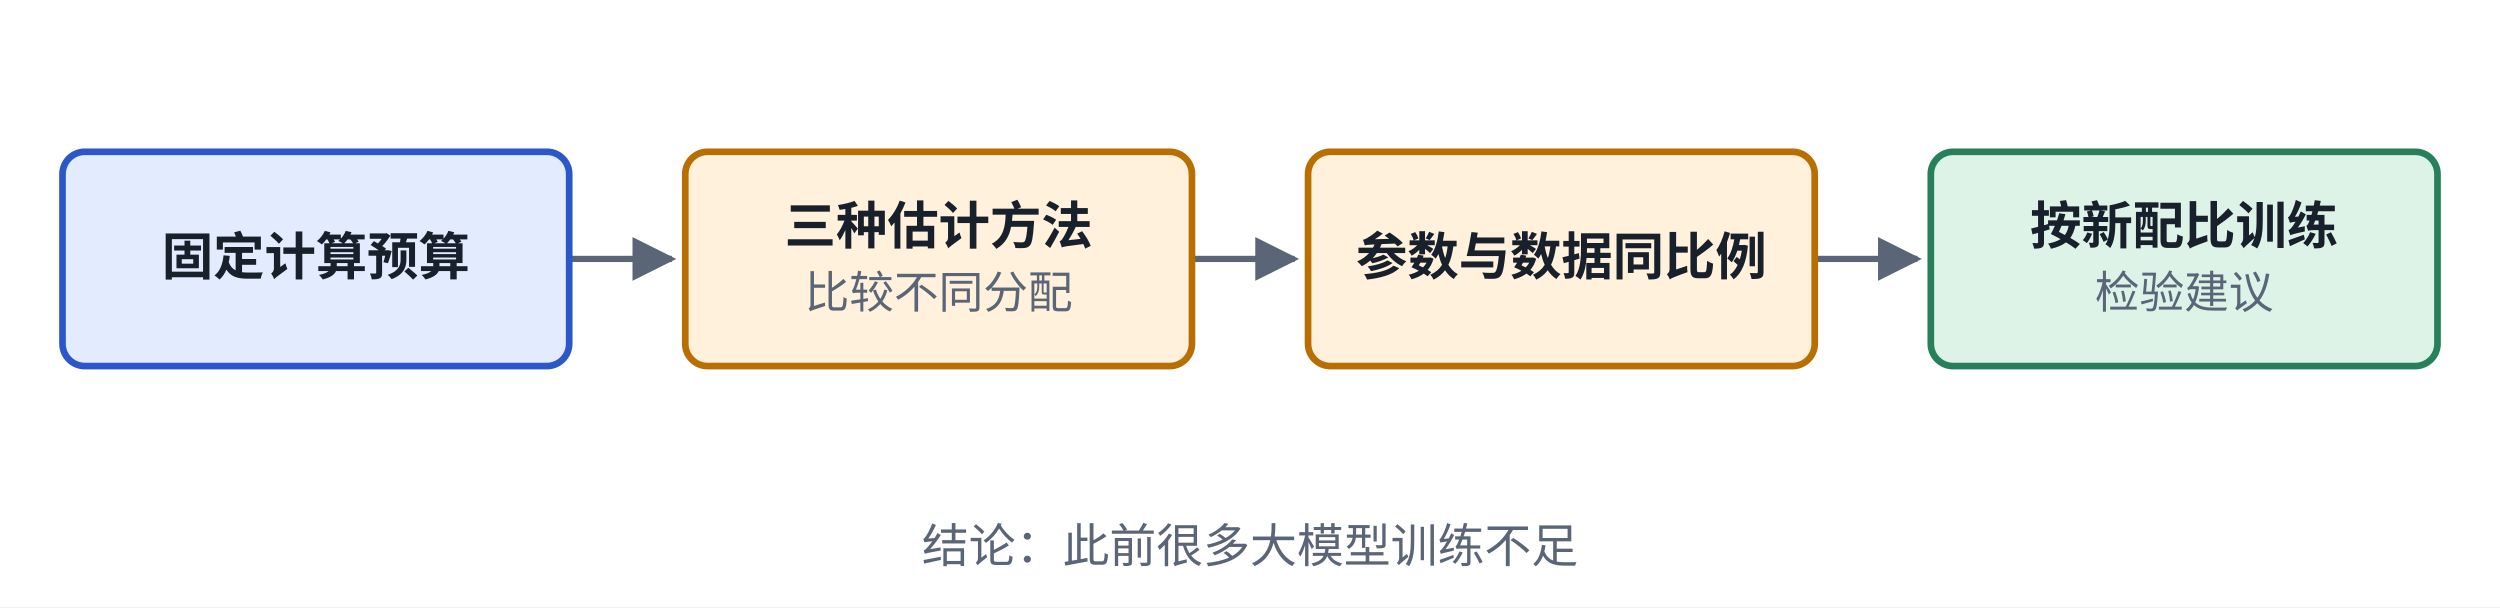
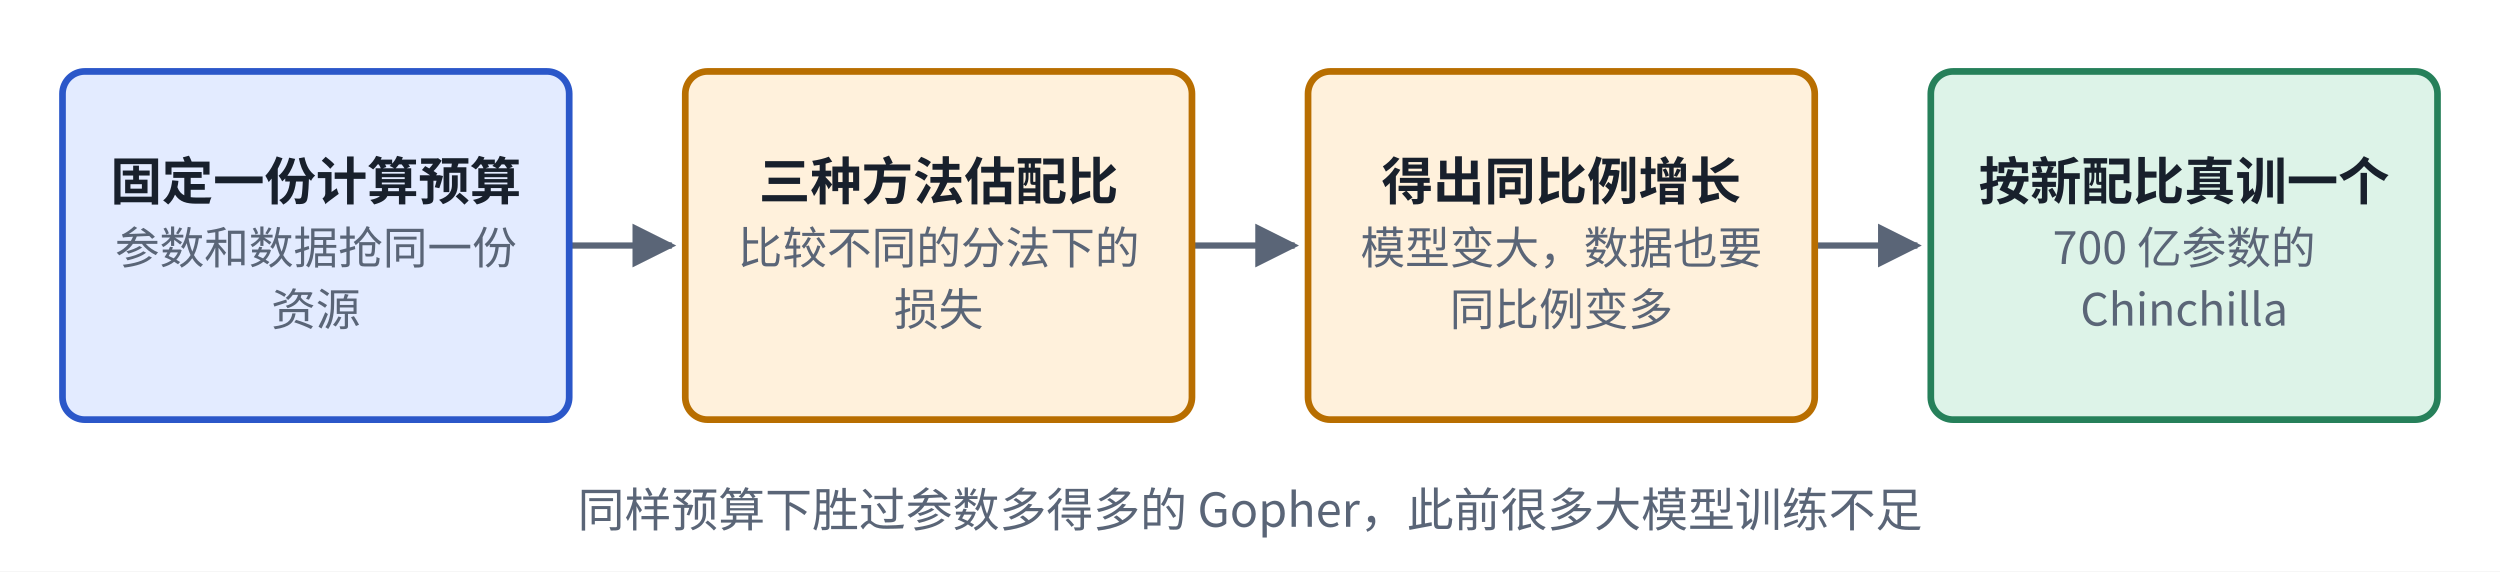
- <svg xmlns="http://www.w3.org/2000/svg" viewBox="0 0 560 136" width="560" height="136" role="img" aria-label="Chinchilla 结构">
+ <svg xmlns="http://www.w3.org/2000/svg" viewBox="0 0 560 128" width="560" height="128" role="img" aria-label="Chinchilla 结构">
  <defs>
    <marker id="ah-cards2" viewBox="0 0 10 10" refX="9" refY="5" markerWidth="7" markerHeight="7" orient="auto-start-reverse">
      <path d="M0,0 L10,5 L0,10 z" fill="#5A6577" />
    </marker>
  </defs>
-   <rect x="0" y="0" width="560" height="136" fill="#ffffff" />
-   <path d="M127.5,58 L150.5,58" fill="none" stroke="#5A6577" stroke-width="1.4" marker-end="url(#ah-cards2)" />
-   <path d="M267,58 L290,58" fill="none" stroke="#5A6577" stroke-width="1.4" marker-end="url(#ah-cards2)" />
-   <path d="M406.5,58 L429.5,58" fill="none" stroke="#5A6577" stroke-width="1.4" marker-end="url(#ah-cards2)" />
-   <rect x="14" y="34" width="113.5" height="48" rx="5" fill="#E3EBFF" stroke="#2B57C9" stroke-width="1.5" />
-   <rect x="153.5" y="34" width="113.5" height="48" rx="5" fill="#FFF1DC" stroke="#B86E00" stroke-width="1.5" />
-   <rect x="293" y="34" width="113.5" height="48" rx="5" fill="#FFF1DC" stroke="#B86E00" stroke-width="1.5" />
-   <rect x="432.5" y="34" width="113.5" height="48" rx="5" fill="#DDF3E8" stroke="#26805A" stroke-width="1.5" />
-   <text x="70.75" y="61.565" text-anchor="middle" font-size="11.5" font-weight="600" fill="#18202C" font-family="PingFang SC, Noto Sans CJK SC, Microsoft YaHei, sans-serif">固定计算预算</text>
-   <text x="210.25" y="54.665" text-anchor="middle" font-size="11.5" font-weight="600" fill="#18202C" font-family="PingFang SC, Noto Sans CJK SC, Microsoft YaHei, sans-serif">三种估计方法</text>
-   <text x="210.25" y="69.035" text-anchor="middle" font-size="10" font-weight="400" fill="#5A6577" font-family="PingFang SC, Noto Sans CJK SC, Microsoft YaHei, sans-serif">比较不同分配</text>
-   <text x="349.75" y="61.565" text-anchor="middle" font-size="11.5" font-weight="600" fill="#18202C" font-family="PingFang SC, Noto Sans CJK SC, Microsoft YaHei, sans-serif">参数与数据同比例</text>
-   <text x="489.25" y="54.665" text-anchor="middle" font-size="11.5" font-weight="600" fill="#18202C" font-family="PingFang SC, Noto Sans CJK SC, Microsoft YaHei, sans-serif">按新配比训练</text>
-   <text x="489.25" y="69.035" text-anchor="middle" font-size="10" font-weight="400" fill="#5A6577" font-family="PingFang SC, Noto Sans CJK SC, Microsoft YaHei, sans-serif">检验建议</text>
-   <text x="280" y="126" text-anchor="middle" font-size="10.5" font-weight="500" fill="#5A6577" font-family="PingFang SC, Noto Sans CJK SC, Microsoft YaHei, sans-serif">结论：此前很多大模型训练不足</text>
+   <rect x="0" y="0" width="560" height="128" fill="#ffffff" />
+   <path d="M127.5,55 L150.5,55" fill="none" stroke="#5A6577" stroke-width="1.4" marker-end="url(#ah-cards2)" />
+   <path d="M267,55 L290,55" fill="none" stroke="#5A6577" stroke-width="1.4" marker-end="url(#ah-cards2)" />
+   <path d="M406.5,55 L429.5,55" fill="none" stroke="#5A6577" stroke-width="1.4" marker-end="url(#ah-cards2)" />
+   <rect x="14" y="16" width="113.5" height="78" rx="5" fill="#E3EBFF" stroke="#2B57C9" stroke-width="1.5" />
+   <rect x="153.5" y="16" width="113.5" height="78" rx="5" fill="#FFF1DC" stroke="#B86E00" stroke-width="1.5" />
+   <rect x="293" y="16" width="113.5" height="78" rx="5" fill="#FFF1DC" stroke="#B86E00" stroke-width="1.5" />
+   <rect x="432.5" y="16" width="113.5" height="78" rx="5" fill="#DDF3E8" stroke="#26805A" stroke-width="1.5" />
+   <text x="70.75" y="44.765" text-anchor="middle" font-size="11.5" font-weight="600" fill="#18202C" font-family="PingFang SC, Noto Sans CJK SC, Microsoft YaHei, sans-serif">固定一份计算预算</text>
+   <text x="70.75" y="59.135" text-anchor="middle" font-size="10" font-weight="400" fill="#5A6577" font-family="PingFang SC, Noto Sans CJK SC, Microsoft YaHei, sans-serif">参数和数据抢同一份</text>
+   <text x="70.75" y="72.935" text-anchor="middle" font-size="10" font-weight="400" fill="#5A6577" font-family="PingFang SC, Noto Sans CJK SC, Microsoft YaHei, sans-serif">资源</text>
+   <text x="210.25" y="44.765" text-anchor="middle" font-size="11.5" font-weight="600" fill="#18202C" font-family="PingFang SC, Noto Sans CJK SC, Microsoft YaHei, sans-serif">三种方法估配比</text>
+   <text x="210.25" y="59.135" text-anchor="middle" font-size="10" font-weight="400" fill="#5A6577" font-family="PingFang SC, Noto Sans CJK SC, Microsoft YaHei, sans-serif">比较不同的分法下的</text>
+   <text x="210.25" y="72.935" text-anchor="middle" font-size="10" font-weight="400" fill="#5A6577" font-family="PingFang SC, Noto Sans CJK SC, Microsoft YaHei, sans-serif">损失</text>
+   <text x="349.75" y="44.765" text-anchor="middle" font-size="11.5" font-weight="600" fill="#18202C" font-family="PingFang SC, Noto Sans CJK SC, Microsoft YaHei, sans-serif">得出同比例增长</text>
+   <text x="349.75" y="59.135" text-anchor="middle" font-size="10" font-weight="400" fill="#5A6577" font-family="PingFang SC, Noto Sans CJK SC, Microsoft YaHei, sans-serif">模型变大，数据也要</text>
+   <text x="349.75" y="72.935" text-anchor="middle" font-size="10" font-weight="400" fill="#5A6577" font-family="PingFang SC, Noto Sans CJK SC, Microsoft YaHei, sans-serif">同比例变多</text>
+   <text x="489.25" y="44.765" text-anchor="middle" font-size="11.5" font-weight="600" fill="#18202C" font-family="PingFang SC, Noto Sans CJK SC, Microsoft YaHei, sans-serif">按新配比真训一个</text>
+   <text x="489.25" y="59.135" text-anchor="middle" font-size="10" font-weight="400" fill="#5A6577" font-family="PingFang SC, Noto Sans CJK SC, Microsoft YaHei, sans-serif">700 亿参数的</text>
+   <text x="489.25" y="72.935" text-anchor="middle" font-size="10" font-weight="400" fill="#5A6577" font-family="PingFang SC, Noto Sans CJK SC, Microsoft YaHei, sans-serif">Chinchilla</text>
+   <text x="280" y="118" text-anchor="middle" font-size="10.5" font-weight="500" fill="#5A6577" font-family="PingFang SC, Noto Sans CJK SC, Microsoft YaHei, sans-serif">同样预算下胜过参数多得多的 Gopher，此前很多大模型训练不足</text>
</svg>
